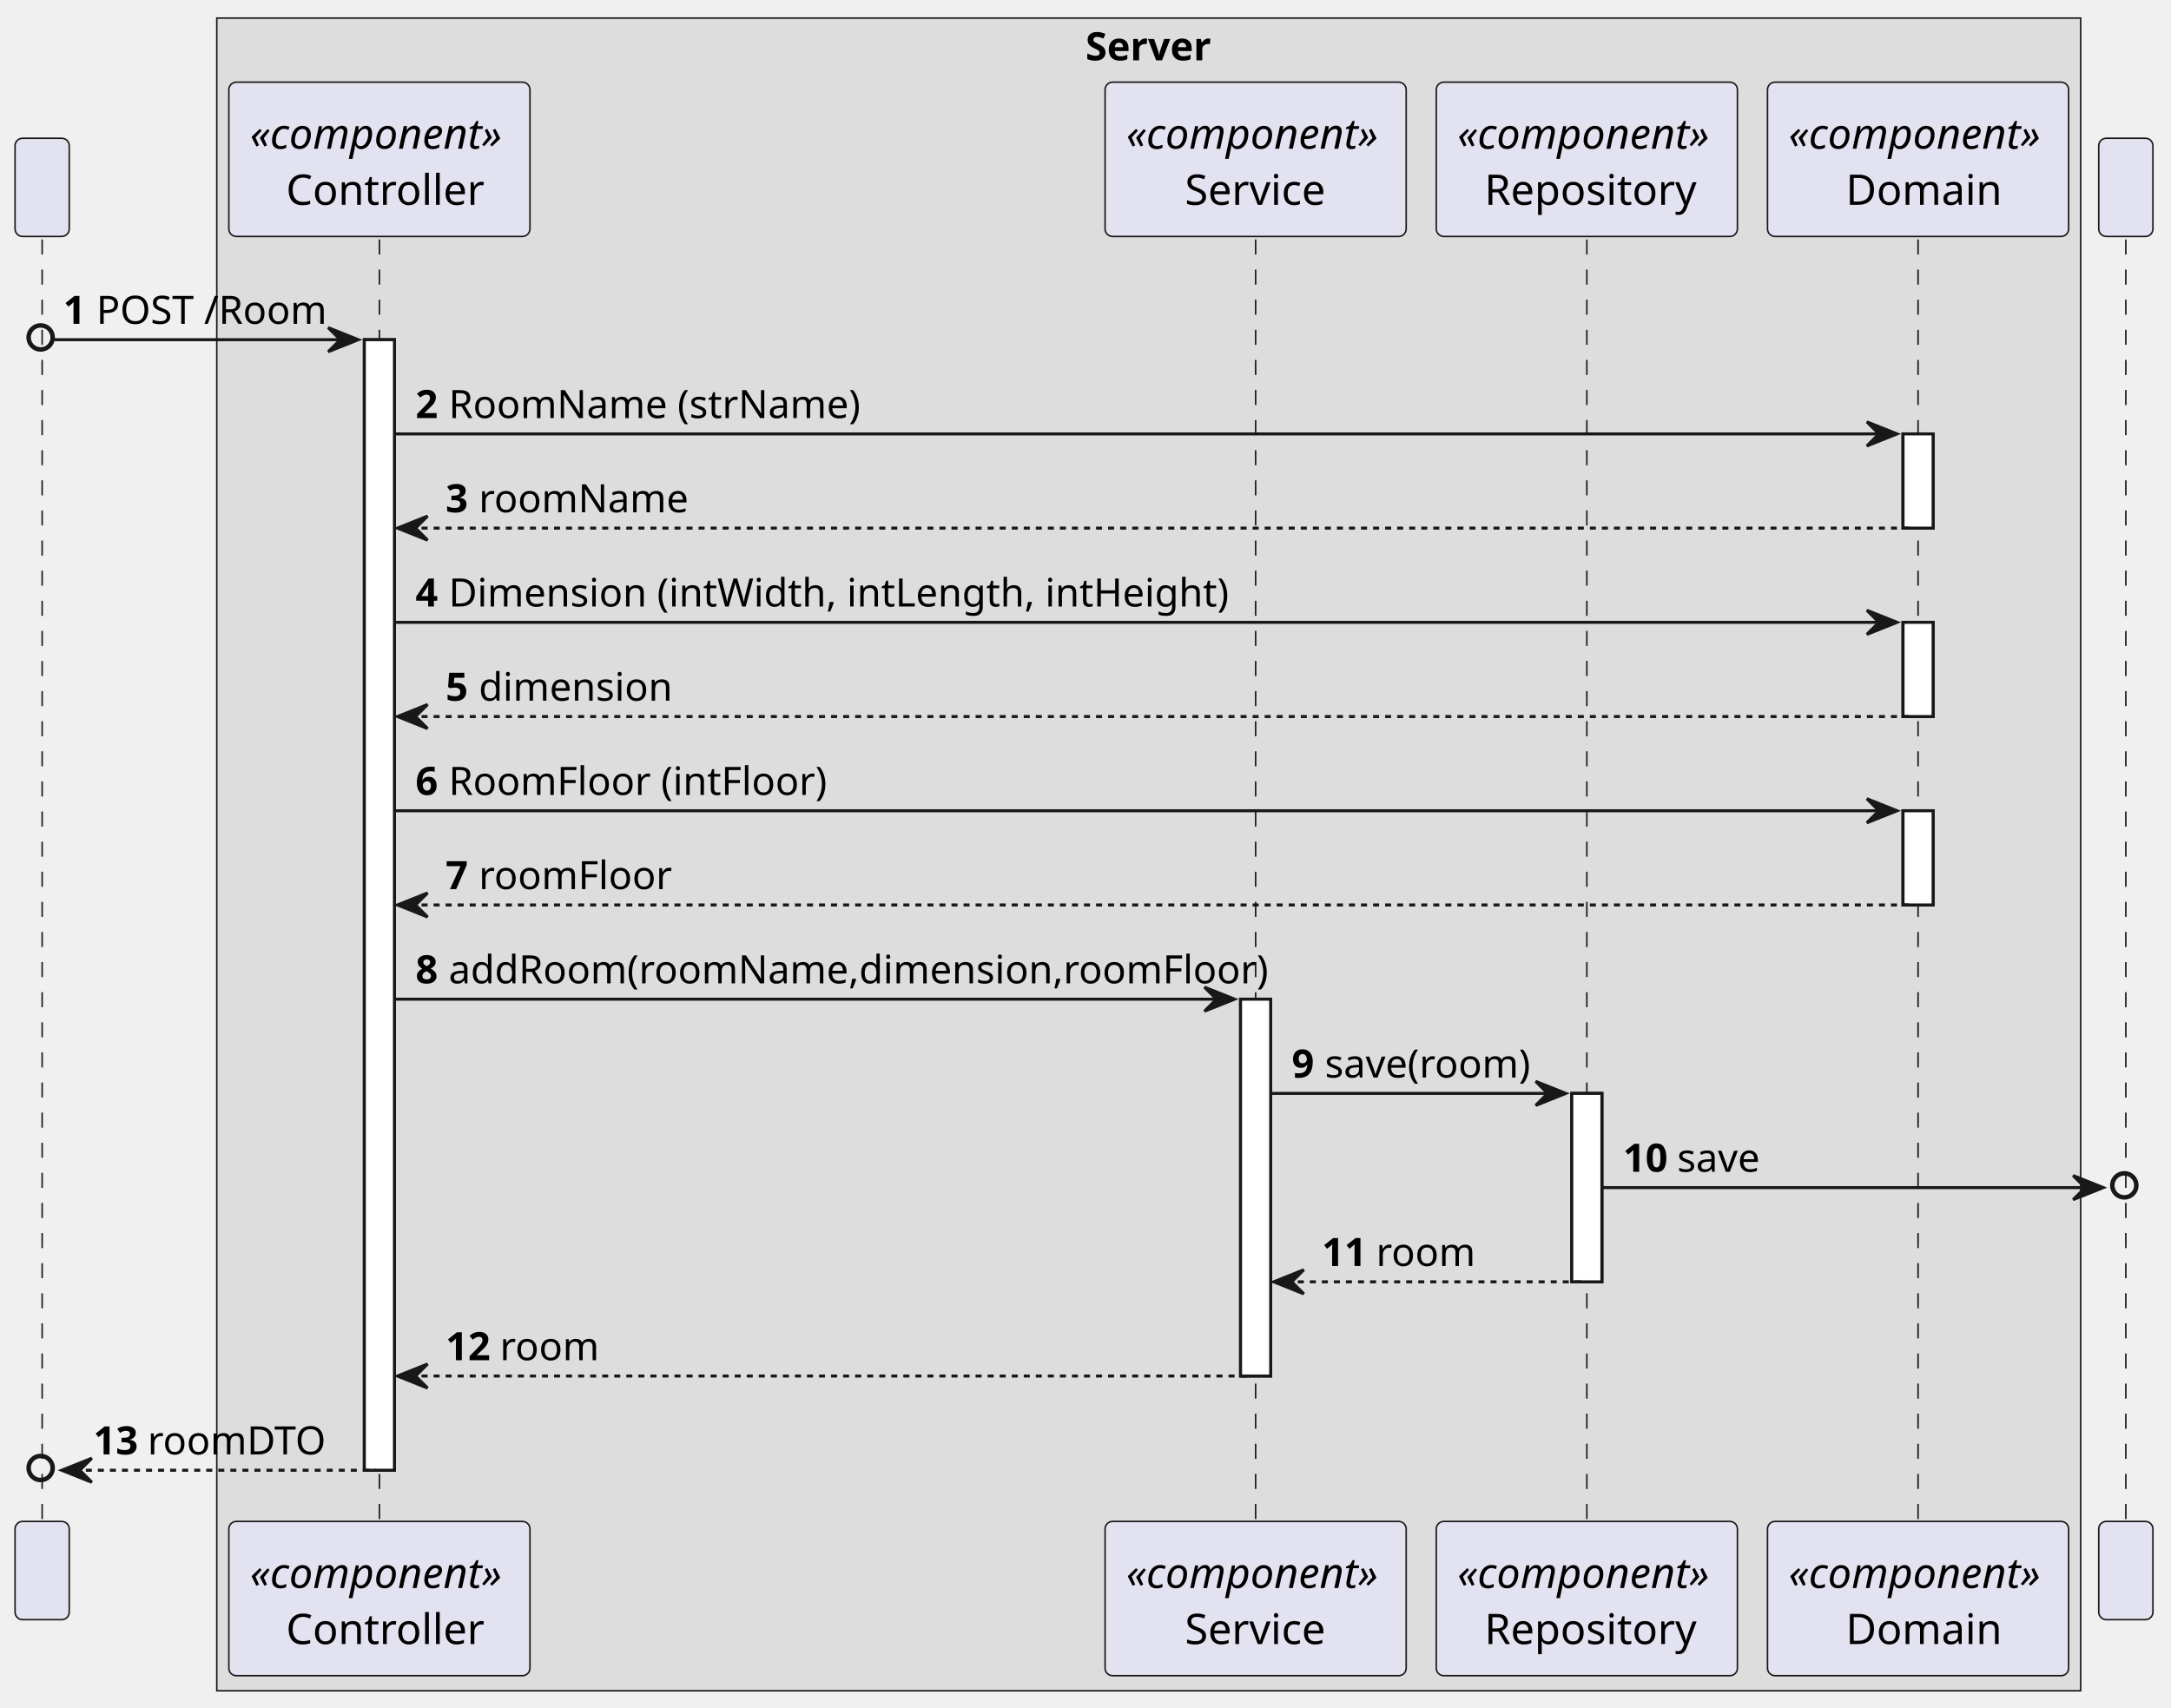
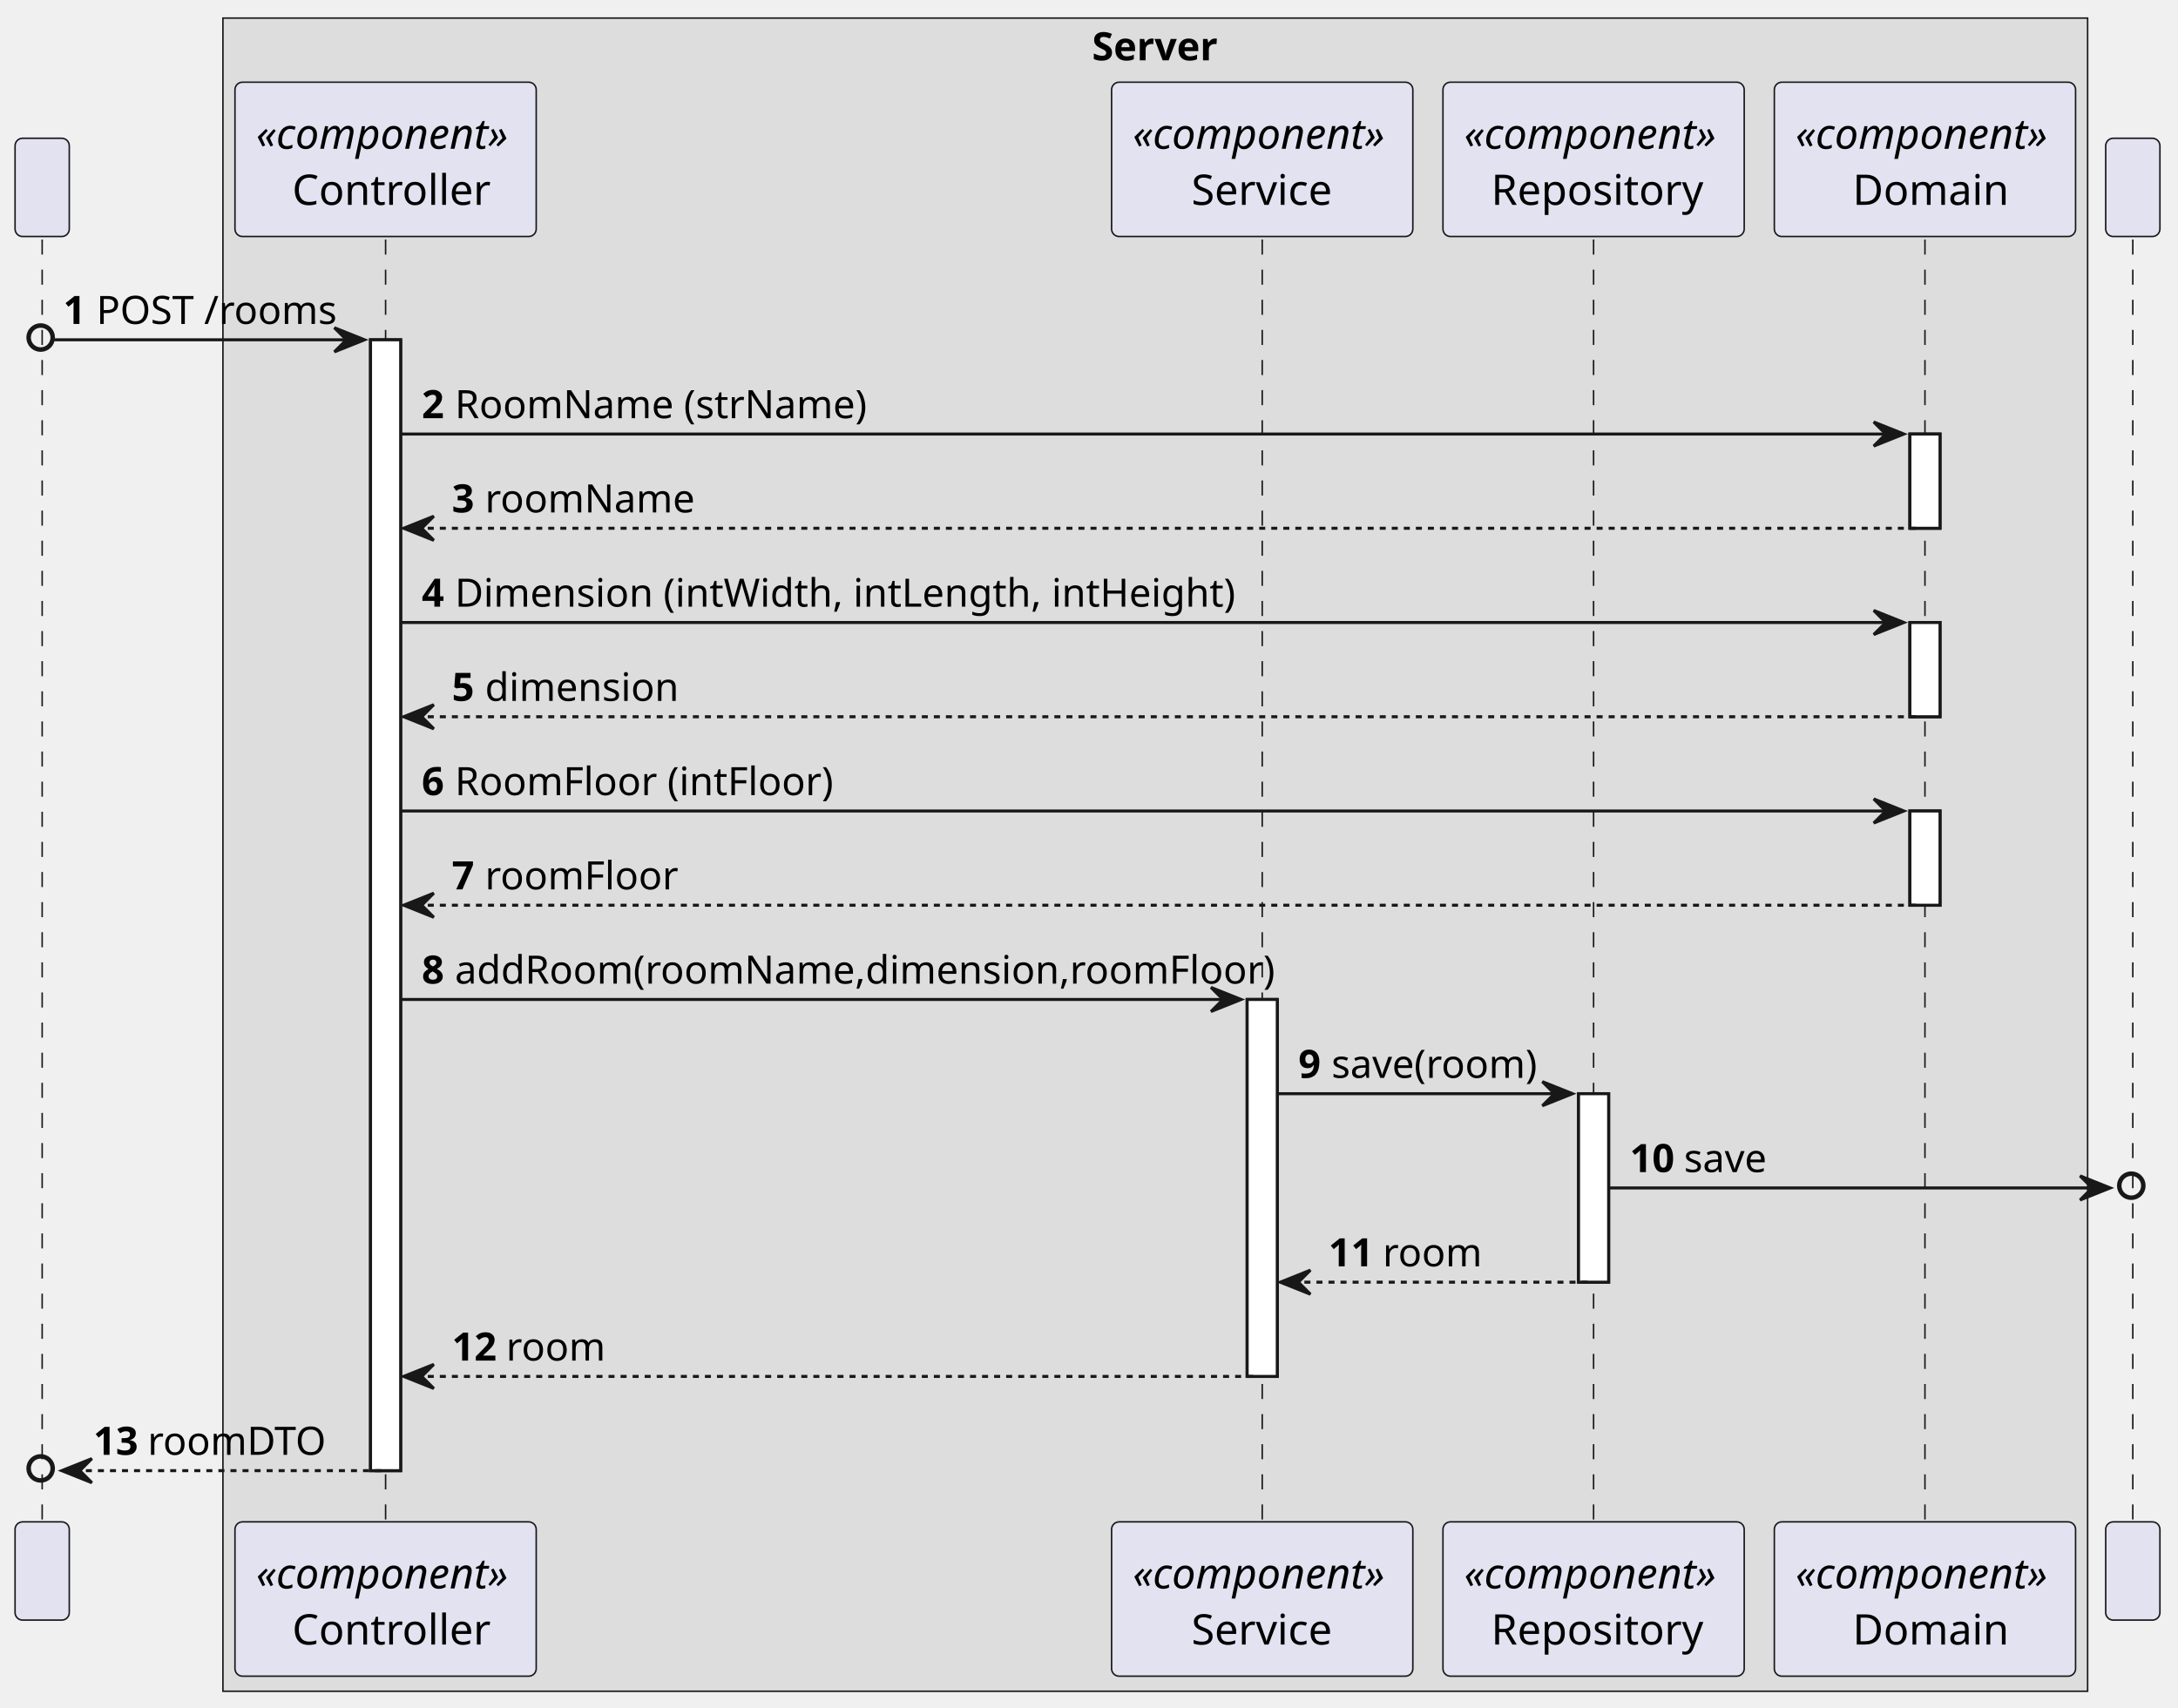
- <svg xmlns="http://www.w3.org/2000/svg" contentStyleType="text/css" height="567px" preserveAspectRatio="none" style="width:721px;height:567px;background:#FFFFFF;" version="1.1" viewBox="0 0 721 567" width="721px" zoomAndPan="magnify">
+ <svg xmlns="http://www.w3.org/2000/svg" contentStyleType="text/css" height="567px" preserveAspectRatio="none" style="width:723px;height:567px;background:#FFFFFF;" version="1.1" viewBox="0 0 723 567" width="723px" zoomAndPan="magnify">
  <defs />
  <g>
-     <rect fill="#DDDDDD" height="555.559" style="stroke:#181818;stroke-width:0.5;" width="619" x="72" y="6" />
-     <text fill="#000000" font-family="sans-serif" font-size="13" font-weight="bold" lengthAdjust="spacing" textLength="42" x="360.5" y="20.028">Server</text>
-     <rect fill="#FFFFFF" height="375.492" style="stroke:#181818;stroke-width:1.0;" width="10" x="121" y="112.824" />
-     <rect fill="#FFFFFF" height="125.164" style="stroke:#181818;stroke-width:1.0;" width="10" x="412" y="331.861" />
-     <rect fill="#FFFFFF" height="62.582" style="stroke:#181818;stroke-width:1.0;" width="10" x="522" y="363.152" />
-     <rect fill="#FFFFFF" height="31.291" style="stroke:#181818;stroke-width:1.0;" width="10" x="632" y="144.115" />
-     <rect fill="#FFFFFF" height="31.291" style="stroke:#181818;stroke-width:1.0;" width="10" x="632" y="206.697" />
-     <rect fill="#FFFFFF" height="31.291" style="stroke:#181818;stroke-width:1.0;" width="10" x="632" y="269.279" />
+     <rect fill="#DDDDDD" height="555.559" style="stroke:#181818;stroke-width:0.5;" width="619" x="74" y="6" />
+     <text fill="#000000" font-family="sans-serif" font-size="13" font-weight="bold" lengthAdjust="spacing" textLength="42" x="362.5" y="20.028">Server</text>
+     <rect fill="#FFFFFF" height="375.492" style="stroke:#181818;stroke-width:1.0;" width="10" x="123" y="112.824" />
+     <rect fill="#FFFFFF" height="125.164" style="stroke:#181818;stroke-width:1.0;" width="10" x="414" y="331.861" />
+     <rect fill="#FFFFFF" height="62.582" style="stroke:#181818;stroke-width:1.0;" width="10" x="524" y="363.152" />
+     <rect fill="#FFFFFF" height="31.291" style="stroke:#181818;stroke-width:1.0;" width="10" x="634" y="144.115" />
+     <rect fill="#FFFFFF" height="31.291" style="stroke:#181818;stroke-width:1.0;" width="10" x="634" y="206.697" />
+     <rect fill="#FFFFFF" height="31.291" style="stroke:#181818;stroke-width:1.0;" width="10" x="634" y="269.279" />
    <line style="stroke:#181818;stroke-width:0.5;stroke-dasharray:5.0,5.0;" x1="14" x2="14" y1="79.533" y2="506.316" />
-     <line style="stroke:#181818;stroke-width:0.5;stroke-dasharray:5.0,5.0;" x1="126" x2="126" y1="79.533" y2="506.316" />
-     <line style="stroke:#181818;stroke-width:0.5;stroke-dasharray:5.0,5.0;" x1="417" x2="417" y1="79.533" y2="506.316" />
-     <line style="stroke:#181818;stroke-width:0.5;stroke-dasharray:5.0,5.0;" x1="527" x2="527" y1="79.533" y2="506.316" />
-     <line style="stroke:#181818;stroke-width:0.5;stroke-dasharray:5.0,5.0;" x1="637" x2="637" y1="79.533" y2="506.316" />
-     <line style="stroke:#181818;stroke-width:0.5;stroke-dasharray:5.0,5.0;" x1="706" x2="706" y1="79.533" y2="506.316" />
+     <line style="stroke:#181818;stroke-width:0.5;stroke-dasharray:5.0,5.0;" x1="128" x2="128" y1="79.533" y2="506.316" />
+     <line style="stroke:#181818;stroke-width:0.5;stroke-dasharray:5.0,5.0;" x1="419" x2="419" y1="79.533" y2="506.316" />
+     <line style="stroke:#181818;stroke-width:0.5;stroke-dasharray:5.0,5.0;" x1="529" x2="529" y1="79.533" y2="506.316" />
+     <line style="stroke:#181818;stroke-width:0.5;stroke-dasharray:5.0,5.0;" x1="639" x2="639" y1="79.533" y2="506.316" />
+     <line style="stroke:#181818;stroke-width:0.5;stroke-dasharray:5.0,5.0;" x1="708" x2="708" y1="79.533" y2="506.316" />
    <rect fill="#E2E2F0" height="32.621" rx="2.5" ry="2.5" style="stroke:#181818;stroke-width:0.5;" width="18" x="5" y="45.912" />
    <text fill="#000000" font-family="sans-serif" font-size="14" lengthAdjust="spacing" textLength="4" x="12" y="68.019"> </text>
    <rect fill="#E2E2F0" height="32.621" rx="2.5" ry="2.5" style="stroke:#181818;stroke-width:0.5;" width="18" x="5" y="505.316" />
    <text fill="#000000" font-family="sans-serif" font-size="14" lengthAdjust="spacing" textLength="4" x="12" y="527.424"> </text>
-     <rect fill="#E2E2F0" height="51.242" rx="2.5" ry="2.5" style="stroke:#181818;stroke-width:0.5;" width="100" x="76" y="27.291" />
-     <text fill="#000000" font-family="sans-serif" font-size="14" font-style="italic" lengthAdjust="spacing" textLength="86" x="83" y="49.398">«component»</text>
-     <text fill="#000000" font-family="sans-serif" font-size="14" lengthAdjust="spacing" textLength="62" x="95" y="68.019">Controller</text>
-     <rect fill="#E2E2F0" height="51.242" rx="2.5" ry="2.5" style="stroke:#181818;stroke-width:0.5;" width="100" x="76" y="505.316" />
-     <text fill="#000000" font-family="sans-serif" font-size="14" font-style="italic" lengthAdjust="spacing" textLength="86" x="83" y="527.424">«component»</text>
-     <text fill="#000000" font-family="sans-serif" font-size="14" lengthAdjust="spacing" textLength="62" x="95" y="546.045">Controller</text>
-     <rect fill="#E2E2F0" height="51.242" rx="2.5" ry="2.5" style="stroke:#181818;stroke-width:0.5;" width="100" x="367" y="27.291" />
-     <text fill="#000000" font-family="sans-serif" font-size="14" font-style="italic" lengthAdjust="spacing" textLength="86" x="374" y="49.398">«component»</text>
-     <text fill="#000000" font-family="sans-serif" font-size="14" lengthAdjust="spacing" textLength="47" x="393.5" y="68.019">Service</text>
-     <rect fill="#E2E2F0" height="51.242" rx="2.5" ry="2.5" style="stroke:#181818;stroke-width:0.5;" width="100" x="367" y="505.316" />
-     <text fill="#000000" font-family="sans-serif" font-size="14" font-style="italic" lengthAdjust="spacing" textLength="86" x="374" y="527.424">«component»</text>
-     <text fill="#000000" font-family="sans-serif" font-size="14" lengthAdjust="spacing" textLength="47" x="393.5" y="546.045">Service</text>
-     <rect fill="#E2E2F0" height="51.242" rx="2.5" ry="2.5" style="stroke:#181818;stroke-width:0.5;" width="100" x="477" y="27.291" />
-     <text fill="#000000" font-family="sans-serif" font-size="14" font-style="italic" lengthAdjust="spacing" textLength="86" x="484" y="49.398">«component»</text>
-     <text fill="#000000" font-family="sans-serif" font-size="14" lengthAdjust="spacing" textLength="68" x="493" y="68.019">Repository</text>
-     <rect fill="#E2E2F0" height="51.242" rx="2.5" ry="2.5" style="stroke:#181818;stroke-width:0.5;" width="100" x="477" y="505.316" />
-     <text fill="#000000" font-family="sans-serif" font-size="14" font-style="italic" lengthAdjust="spacing" textLength="86" x="484" y="527.424">«component»</text>
-     <text fill="#000000" font-family="sans-serif" font-size="14" lengthAdjust="spacing" textLength="68" x="493" y="546.045">Repository</text>
-     <rect fill="#E2E2F0" height="51.242" rx="2.5" ry="2.5" style="stroke:#181818;stroke-width:0.5;" width="100" x="587" y="27.291" />
-     <text fill="#000000" font-family="sans-serif" font-size="14" font-style="italic" lengthAdjust="spacing" textLength="86" x="594" y="49.398">«component»</text>
-     <text fill="#000000" font-family="sans-serif" font-size="14" lengthAdjust="spacing" textLength="48" x="613" y="68.019">Domain</text>
-     <rect fill="#E2E2F0" height="51.242" rx="2.5" ry="2.5" style="stroke:#181818;stroke-width:0.5;" width="100" x="587" y="505.316" />
-     <text fill="#000000" font-family="sans-serif" font-size="14" font-style="italic" lengthAdjust="spacing" textLength="86" x="594" y="527.424">«component»</text>
-     <text fill="#000000" font-family="sans-serif" font-size="14" lengthAdjust="spacing" textLength="48" x="613" y="546.045">Domain</text>
-     <rect fill="#E2E2F0" height="32.621" rx="2.5" ry="2.5" style="stroke:#181818;stroke-width:0.5;" width="18" x="697" y="45.912" />
-     <text fill="#000000" font-family="sans-serif" font-size="14" lengthAdjust="spacing" textLength="4" x="704" y="68.019"> </text>
-     <rect fill="#E2E2F0" height="32.621" rx="2.5" ry="2.5" style="stroke:#181818;stroke-width:0.5;" width="18" x="697" y="505.316" />
-     <text fill="#000000" font-family="sans-serif" font-size="14" lengthAdjust="spacing" textLength="4" x="704" y="527.424"> </text>
-     <rect fill="#FFFFFF" height="375.492" style="stroke:#181818;stroke-width:1.0;" width="10" x="121" y="112.824" />
-     <rect fill="#FFFFFF" height="125.164" style="stroke:#181818;stroke-width:1.0;" width="10" x="412" y="331.861" />
-     <rect fill="#FFFFFF" height="62.582" style="stroke:#181818;stroke-width:1.0;" width="10" x="522" y="363.152" />
-     <rect fill="#FFFFFF" height="31.291" style="stroke:#181818;stroke-width:1.0;" width="10" x="632" y="144.115" />
-     <rect fill="#FFFFFF" height="31.291" style="stroke:#181818;stroke-width:1.0;" width="10" x="632" y="206.697" />
-     <rect fill="#FFFFFF" height="31.291" style="stroke:#181818;stroke-width:1.0;" width="10" x="632" y="269.279" />
+     <rect fill="#E2E2F0" height="51.242" rx="2.5" ry="2.5" style="stroke:#181818;stroke-width:0.5;" width="100" x="78" y="27.291" />
+     <text fill="#000000" font-family="sans-serif" font-size="14" font-style="italic" lengthAdjust="spacing" textLength="86" x="85" y="49.398">«component»</text>
+     <text fill="#000000" font-family="sans-serif" font-size="14" lengthAdjust="spacing" textLength="62" x="97" y="68.019">Controller</text>
+     <rect fill="#E2E2F0" height="51.242" rx="2.5" ry="2.5" style="stroke:#181818;stroke-width:0.5;" width="100" x="78" y="505.316" />
+     <text fill="#000000" font-family="sans-serif" font-size="14" font-style="italic" lengthAdjust="spacing" textLength="86" x="85" y="527.424">«component»</text>
+     <text fill="#000000" font-family="sans-serif" font-size="14" lengthAdjust="spacing" textLength="62" x="97" y="546.045">Controller</text>
+     <rect fill="#E2E2F0" height="51.242" rx="2.5" ry="2.5" style="stroke:#181818;stroke-width:0.5;" width="100" x="369" y="27.291" />
+     <text fill="#000000" font-family="sans-serif" font-size="14" font-style="italic" lengthAdjust="spacing" textLength="86" x="376" y="49.398">«component»</text>
+     <text fill="#000000" font-family="sans-serif" font-size="14" lengthAdjust="spacing" textLength="47" x="395.5" y="68.019">Service</text>
+     <rect fill="#E2E2F0" height="51.242" rx="2.5" ry="2.5" style="stroke:#181818;stroke-width:0.5;" width="100" x="369" y="505.316" />
+     <text fill="#000000" font-family="sans-serif" font-size="14" font-style="italic" lengthAdjust="spacing" textLength="86" x="376" y="527.424">«component»</text>
+     <text fill="#000000" font-family="sans-serif" font-size="14" lengthAdjust="spacing" textLength="47" x="395.5" y="546.045">Service</text>
+     <rect fill="#E2E2F0" height="51.242" rx="2.5" ry="2.5" style="stroke:#181818;stroke-width:0.5;" width="100" x="479" y="27.291" />
+     <text fill="#000000" font-family="sans-serif" font-size="14" font-style="italic" lengthAdjust="spacing" textLength="86" x="486" y="49.398">«component»</text>
+     <text fill="#000000" font-family="sans-serif" font-size="14" lengthAdjust="spacing" textLength="68" x="495" y="68.019">Repository</text>
+     <rect fill="#E2E2F0" height="51.242" rx="2.5" ry="2.5" style="stroke:#181818;stroke-width:0.5;" width="100" x="479" y="505.316" />
+     <text fill="#000000" font-family="sans-serif" font-size="14" font-style="italic" lengthAdjust="spacing" textLength="86" x="486" y="527.424">«component»</text>
+     <text fill="#000000" font-family="sans-serif" font-size="14" lengthAdjust="spacing" textLength="68" x="495" y="546.045">Repository</text>
+     <rect fill="#E2E2F0" height="51.242" rx="2.5" ry="2.5" style="stroke:#181818;stroke-width:0.5;" width="100" x="589" y="27.291" />
+     <text fill="#000000" font-family="sans-serif" font-size="14" font-style="italic" lengthAdjust="spacing" textLength="86" x="596" y="49.398">«component»</text>
+     <text fill="#000000" font-family="sans-serif" font-size="14" lengthAdjust="spacing" textLength="48" x="615" y="68.019">Domain</text>
+     <rect fill="#E2E2F0" height="51.242" rx="2.5" ry="2.5" style="stroke:#181818;stroke-width:0.5;" width="100" x="589" y="505.316" />
+     <text fill="#000000" font-family="sans-serif" font-size="14" font-style="italic" lengthAdjust="spacing" textLength="86" x="596" y="527.424">«component»</text>
+     <text fill="#000000" font-family="sans-serif" font-size="14" lengthAdjust="spacing" textLength="48" x="615" y="546.045">Domain</text>
+     <rect fill="#E2E2F0" height="32.621" rx="2.5" ry="2.5" style="stroke:#181818;stroke-width:0.5;" width="18" x="699" y="45.912" />
+     <text fill="#000000" font-family="sans-serif" font-size="14" lengthAdjust="spacing" textLength="4" x="706" y="68.019"> </text>
+     <rect fill="#E2E2F0" height="32.621" rx="2.5" ry="2.5" style="stroke:#181818;stroke-width:0.5;" width="18" x="699" y="505.316" />
+     <text fill="#000000" font-family="sans-serif" font-size="14" lengthAdjust="spacing" textLength="4" x="706" y="527.424"> </text>
+     <rect fill="#FFFFFF" height="375.492" style="stroke:#181818;stroke-width:1.0;" width="10" x="123" y="112.824" />
+     <rect fill="#FFFFFF" height="125.164" style="stroke:#181818;stroke-width:1.0;" width="10" x="414" y="331.861" />
+     <rect fill="#FFFFFF" height="62.582" style="stroke:#181818;stroke-width:1.0;" width="10" x="524" y="363.152" />
+     <rect fill="#FFFFFF" height="31.291" style="stroke:#181818;stroke-width:1.0;" width="10" x="634" y="144.115" />
+     <rect fill="#FFFFFF" height="31.291" style="stroke:#181818;stroke-width:1.0;" width="10" x="634" y="206.697" />
+     <rect fill="#FFFFFF" height="31.291" style="stroke:#181818;stroke-width:1.0;" width="10" x="634" y="269.279" />
    <ellipse cx="13.5" cy="112.074" fill="none" rx="4" ry="4" style="stroke:#181818;stroke-width:1.5;" />
-     <polygon fill="#181818" points="109,108.824,119,112.824,109,116.824,113,112.824" style="stroke:#181818;stroke-width:1.0;" />
-     <line style="stroke:#181818;stroke-width:1.0;" x1="18" x2="115" y1="112.824" y2="112.824" />
+     <polygon fill="#181818" points="111,108.824,121,112.824,111,116.824,115,112.824" style="stroke:#181818;stroke-width:1.0;" />
+     <line style="stroke:#181818;stroke-width:1.0;" x1="18" x2="117" y1="112.824" y2="112.824" />
    <text fill="#000000" font-family="sans-serif" font-size="13" font-weight="bold" lengthAdjust="spacing" textLength="7" x="21" y="107.561">1</text>
-     <text fill="#000000" font-family="sans-serif" font-size="13" lengthAdjust="spacing" textLength="77" x="32" y="107.561">POST /Room</text>
-     <polygon fill="#181818" points="620,140.115,630,144.115,620,148.115,624,144.115" style="stroke:#181818;stroke-width:1.0;" />
-     <line style="stroke:#181818;stroke-width:1.0;" x1="131" x2="626" y1="144.115" y2="144.115" />
-     <text fill="#000000" font-family="sans-serif" font-size="13" font-weight="bold" lengthAdjust="spacing" textLength="7" x="138" y="138.852">2</text>
-     <text fill="#000000" font-family="sans-serif" font-size="13" lengthAdjust="spacing" textLength="129" x="149" y="138.852">RoomName (strName)</text>
-     <polygon fill="#181818" points="142,171.406,132,175.406,142,179.406,138,175.406" style="stroke:#181818;stroke-width:1.0;" />
-     <line style="stroke:#181818;stroke-width:1.0;stroke-dasharray:2.0,2.0;" x1="136" x2="636" y1="175.406" y2="175.406" />
-     <text fill="#000000" font-family="sans-serif" font-size="13" font-weight="bold" lengthAdjust="spacing" textLength="7" x="148" y="170.144">3</text>
-     <text fill="#000000" font-family="sans-serif" font-size="13" lengthAdjust="spacing" textLength="63" x="159" y="170.144">roomName</text>
-     <polygon fill="#181818" points="620,202.697,630,206.697,620,210.697,624,206.697" style="stroke:#181818;stroke-width:1.0;" />
-     <line style="stroke:#181818;stroke-width:1.0;" x1="131" x2="626" y1="206.697" y2="206.697" />
-     <text fill="#000000" font-family="sans-serif" font-size="13" font-weight="bold" lengthAdjust="spacing" textLength="7" x="138" y="201.435">4</text>
-     <text fill="#000000" font-family="sans-serif" font-size="13" lengthAdjust="spacing" textLength="241" x="149" y="201.435">Dimension (intWidth, intLength, intHeight)</text>
-     <polygon fill="#181818" points="142,233.988,132,237.988,142,241.988,138,237.988" style="stroke:#181818;stroke-width:1.0;" />
-     <line style="stroke:#181818;stroke-width:1.0;stroke-dasharray:2.0,2.0;" x1="136" x2="636" y1="237.988" y2="237.988" />
-     <text fill="#000000" font-family="sans-serif" font-size="13" font-weight="bold" lengthAdjust="spacing" textLength="7" x="148" y="232.726">5</text>
-     <text fill="#000000" font-family="sans-serif" font-size="13" lengthAdjust="spacing" textLength="59" x="159" y="232.726">dimension</text>
-     <polygon fill="#181818" points="620,265.279,630,269.279,620,273.279,624,269.279" style="stroke:#181818;stroke-width:1.0;" />
-     <line style="stroke:#181818;stroke-width:1.0;" x1="131" x2="626" y1="269.279" y2="269.279" />
-     <text fill="#000000" font-family="sans-serif" font-size="13" font-weight="bold" lengthAdjust="spacing" textLength="7" x="138" y="264.017">6</text>
-     <text fill="#000000" font-family="sans-serif" font-size="13" lengthAdjust="spacing" textLength="118" x="149" y="264.017">RoomFloor (intFloor)</text>
-     <polygon fill="#181818" points="142,296.57,132,300.57,142,304.57,138,300.57" style="stroke:#181818;stroke-width:1.0;" />
-     <line style="stroke:#181818;stroke-width:1.0;stroke-dasharray:2.0,2.0;" x1="136" x2="636" y1="300.57" y2="300.57" />
-     <text fill="#000000" font-family="sans-serif" font-size="13" font-weight="bold" lengthAdjust="spacing" textLength="7" x="148" y="295.308">7</text>
-     <text fill="#000000" font-family="sans-serif" font-size="13" lengthAdjust="spacing" textLength="58" x="159" y="295.308">roomFloor</text>
-     <polygon fill="#181818" points="400,327.861,410,331.861,400,335.861,404,331.861" style="stroke:#181818;stroke-width:1.0;" />
-     <line style="stroke:#181818;stroke-width:1.0;" x1="131" x2="406" y1="331.861" y2="331.861" />
-     <text fill="#000000" font-family="sans-serif" font-size="13" font-weight="bold" lengthAdjust="spacing" textLength="7" x="138" y="326.599">8</text>
-     <text fill="#000000" font-family="sans-serif" font-size="13" lengthAdjust="spacing" textLength="251" x="149" y="326.599">addRoom(roomName,dimension,roomFloor)</text>
-     <polygon fill="#181818" points="510,359.152,520,363.152,510,367.152,514,363.152" style="stroke:#181818;stroke-width:1.0;" />
-     <line style="stroke:#181818;stroke-width:1.0;" x1="422" x2="516" y1="363.152" y2="363.152" />
-     <text fill="#000000" font-family="sans-serif" font-size="13" font-weight="bold" lengthAdjust="spacing" textLength="7" x="429" y="357.89">9</text>
-     <text fill="#000000" font-family="sans-serif" font-size="13" lengthAdjust="spacing" textLength="63" x="440" y="357.89">save(room)</text>
-     <ellipse cx="705.5" cy="393.693" fill="none" rx="4" ry="4" style="stroke:#181818;stroke-width:1.5;" />
-     <polygon fill="#181818" points="688.5,390.443,698.5,394.443,688.5,398.443,692.5,394.443" style="stroke:#181818;stroke-width:1.0;" />
-     <line style="stroke:#181818;stroke-width:1.0;" x1="532" x2="694.5" y1="394.443" y2="394.443" />
-     <text fill="#000000" font-family="sans-serif" font-size="13" font-weight="bold" lengthAdjust="spacing" textLength="14" x="539" y="389.181">10</text>
-     <text fill="#000000" font-family="sans-serif" font-size="13" lengthAdjust="spacing" textLength="26" x="557" y="389.181">save</text>
-     <polygon fill="#181818" points="433,421.734,423,425.734,433,429.734,429,425.734" style="stroke:#181818;stroke-width:1.0;" />
-     <line style="stroke:#181818;stroke-width:1.0;stroke-dasharray:2.0,2.0;" x1="427" x2="526" y1="425.734" y2="425.734" />
-     <text fill="#000000" font-family="sans-serif" font-size="13" font-weight="bold" lengthAdjust="spacing" textLength="14" x="439" y="420.472">11</text>
-     <text fill="#000000" font-family="sans-serif" font-size="13" lengthAdjust="spacing" textLength="29" x="457" y="420.472">room</text>
-     <polygon fill="#181818" points="142,453.025,132,457.025,142,461.025,138,457.025" style="stroke:#181818;stroke-width:1.0;" />
-     <line style="stroke:#181818;stroke-width:1.0;stroke-dasharray:2.0,2.0;" x1="136" x2="416" y1="457.025" y2="457.025" />
-     <text fill="#000000" font-family="sans-serif" font-size="13" font-weight="bold" lengthAdjust="spacing" textLength="14" x="148" y="451.763">12</text>
-     <text fill="#000000" font-family="sans-serif" font-size="13" lengthAdjust="spacing" textLength="29" x="166" y="451.763">room</text>
+     <text fill="#000000" font-family="sans-serif" font-size="13" lengthAdjust="spacing" textLength="79" x="32" y="107.561">POST /rooms</text>
+     <polygon fill="#181818" points="622,140.115,632,144.115,622,148.115,626,144.115" style="stroke:#181818;stroke-width:1.0;" />
+     <line style="stroke:#181818;stroke-width:1.0;" x1="133" x2="628" y1="144.115" y2="144.115" />
+     <text fill="#000000" font-family="sans-serif" font-size="13" font-weight="bold" lengthAdjust="spacing" textLength="7" x="140" y="138.852">2</text>
+     <text fill="#000000" font-family="sans-serif" font-size="13" lengthAdjust="spacing" textLength="129" x="151" y="138.852">RoomName (strName)</text>
+     <polygon fill="#181818" points="144,171.406,134,175.406,144,179.406,140,175.406" style="stroke:#181818;stroke-width:1.0;" />
+     <line style="stroke:#181818;stroke-width:1.0;stroke-dasharray:2.0,2.0;" x1="138" x2="638" y1="175.406" y2="175.406" />
+     <text fill="#000000" font-family="sans-serif" font-size="13" font-weight="bold" lengthAdjust="spacing" textLength="7" x="150" y="170.144">3</text>
+     <text fill="#000000" font-family="sans-serif" font-size="13" lengthAdjust="spacing" textLength="63" x="161" y="170.144">roomName</text>
+     <polygon fill="#181818" points="622,202.697,632,206.697,622,210.697,626,206.697" style="stroke:#181818;stroke-width:1.0;" />
+     <line style="stroke:#181818;stroke-width:1.0;" x1="133" x2="628" y1="206.697" y2="206.697" />
+     <text fill="#000000" font-family="sans-serif" font-size="13" font-weight="bold" lengthAdjust="spacing" textLength="7" x="140" y="201.435">4</text>
+     <text fill="#000000" font-family="sans-serif" font-size="13" lengthAdjust="spacing" textLength="241" x="151" y="201.435">Dimension (intWidth, intLength, intHeight)</text>
+     <polygon fill="#181818" points="144,233.988,134,237.988,144,241.988,140,237.988" style="stroke:#181818;stroke-width:1.0;" />
+     <line style="stroke:#181818;stroke-width:1.0;stroke-dasharray:2.0,2.0;" x1="138" x2="638" y1="237.988" y2="237.988" />
+     <text fill="#000000" font-family="sans-serif" font-size="13" font-weight="bold" lengthAdjust="spacing" textLength="7" x="150" y="232.726">5</text>
+     <text fill="#000000" font-family="sans-serif" font-size="13" lengthAdjust="spacing" textLength="59" x="161" y="232.726">dimension</text>
+     <polygon fill="#181818" points="622,265.279,632,269.279,622,273.279,626,269.279" style="stroke:#181818;stroke-width:1.0;" />
+     <line style="stroke:#181818;stroke-width:1.0;" x1="133" x2="628" y1="269.279" y2="269.279" />
+     <text fill="#000000" font-family="sans-serif" font-size="13" font-weight="bold" lengthAdjust="spacing" textLength="7" x="140" y="264.017">6</text>
+     <text fill="#000000" font-family="sans-serif" font-size="13" lengthAdjust="spacing" textLength="118" x="151" y="264.017">RoomFloor (intFloor)</text>
+     <polygon fill="#181818" points="144,296.57,134,300.57,144,304.57,140,300.57" style="stroke:#181818;stroke-width:1.0;" />
+     <line style="stroke:#181818;stroke-width:1.0;stroke-dasharray:2.0,2.0;" x1="138" x2="638" y1="300.57" y2="300.57" />
+     <text fill="#000000" font-family="sans-serif" font-size="13" font-weight="bold" lengthAdjust="spacing" textLength="7" x="150" y="295.308">7</text>
+     <text fill="#000000" font-family="sans-serif" font-size="13" lengthAdjust="spacing" textLength="58" x="161" y="295.308">roomFloor</text>
+     <polygon fill="#181818" points="402,327.861,412,331.861,402,335.861,406,331.861" style="stroke:#181818;stroke-width:1.0;" />
+     <line style="stroke:#181818;stroke-width:1.0;" x1="133" x2="408" y1="331.861" y2="331.861" />
+     <text fill="#000000" font-family="sans-serif" font-size="13" font-weight="bold" lengthAdjust="spacing" textLength="7" x="140" y="326.599">8</text>
+     <text fill="#000000" font-family="sans-serif" font-size="13" lengthAdjust="spacing" textLength="251" x="151" y="326.599">addRoom(roomName,dimension,roomFloor)</text>
+     <polygon fill="#181818" points="512,359.152,522,363.152,512,367.152,516,363.152" style="stroke:#181818;stroke-width:1.0;" />
+     <line style="stroke:#181818;stroke-width:1.0;" x1="424" x2="518" y1="363.152" y2="363.152" />
+     <text fill="#000000" font-family="sans-serif" font-size="13" font-weight="bold" lengthAdjust="spacing" textLength="7" x="431" y="357.89">9</text>
+     <text fill="#000000" font-family="sans-serif" font-size="13" lengthAdjust="spacing" textLength="63" x="442" y="357.89">save(room)</text>
+     <ellipse cx="707.5" cy="393.693" fill="none" rx="4" ry="4" style="stroke:#181818;stroke-width:1.5;" />
+     <polygon fill="#181818" points="690.5,390.443,700.5,394.443,690.5,398.443,694.5,394.443" style="stroke:#181818;stroke-width:1.0;" />
+     <line style="stroke:#181818;stroke-width:1.0;" x1="534" x2="696.5" y1="394.443" y2="394.443" />
+     <text fill="#000000" font-family="sans-serif" font-size="13" font-weight="bold" lengthAdjust="spacing" textLength="14" x="541" y="389.181">10</text>
+     <text fill="#000000" font-family="sans-serif" font-size="13" lengthAdjust="spacing" textLength="26" x="559" y="389.181">save</text>
+     <polygon fill="#181818" points="435,421.734,425,425.734,435,429.734,431,425.734" style="stroke:#181818;stroke-width:1.0;" />
+     <line style="stroke:#181818;stroke-width:1.0;stroke-dasharray:2.0,2.0;" x1="429" x2="528" y1="425.734" y2="425.734" />
+     <text fill="#000000" font-family="sans-serif" font-size="13" font-weight="bold" lengthAdjust="spacing" textLength="14" x="441" y="420.472">11</text>
+     <text fill="#000000" font-family="sans-serif" font-size="13" lengthAdjust="spacing" textLength="29" x="459" y="420.472">room</text>
+     <polygon fill="#181818" points="144,453.025,134,457.025,144,461.025,140,457.025" style="stroke:#181818;stroke-width:1.0;" />
+     <line style="stroke:#181818;stroke-width:1.0;stroke-dasharray:2.0,2.0;" x1="138" x2="418" y1="457.025" y2="457.025" />
+     <text fill="#000000" font-family="sans-serif" font-size="13" font-weight="bold" lengthAdjust="spacing" textLength="14" x="150" y="451.763">12</text>
+     <text fill="#000000" font-family="sans-serif" font-size="13" lengthAdjust="spacing" textLength="29" x="168" y="451.763">room</text>
    <ellipse cx="13.5" cy="487.566" fill="none" rx="4" ry="4" style="stroke:#181818;stroke-width:1.5;" />
    <polygon fill="#181818" points="30.5,484.316,20.5,488.316,30.5,492.316,26.5,488.316" style="stroke:#181818;stroke-width:1.0;" />
-     <line style="stroke:#181818;stroke-width:1.0;stroke-dasharray:2.0,2.0;" x1="28.5" x2="125" y1="488.316" y2="488.316" />
+     <line style="stroke:#181818;stroke-width:1.0;stroke-dasharray:2.0,2.0;" x1="28.5" x2="127" y1="488.316" y2="488.316" />
    <text fill="#000000" font-family="sans-serif" font-size="13" font-weight="bold" lengthAdjust="spacing" textLength="14" x="31" y="483.054">13</text>
    <text fill="#000000" font-family="sans-serif" font-size="13" lengthAdjust="spacing" textLength="55" x="49" y="483.054">roomDTO</text>
  </g>
</svg>
